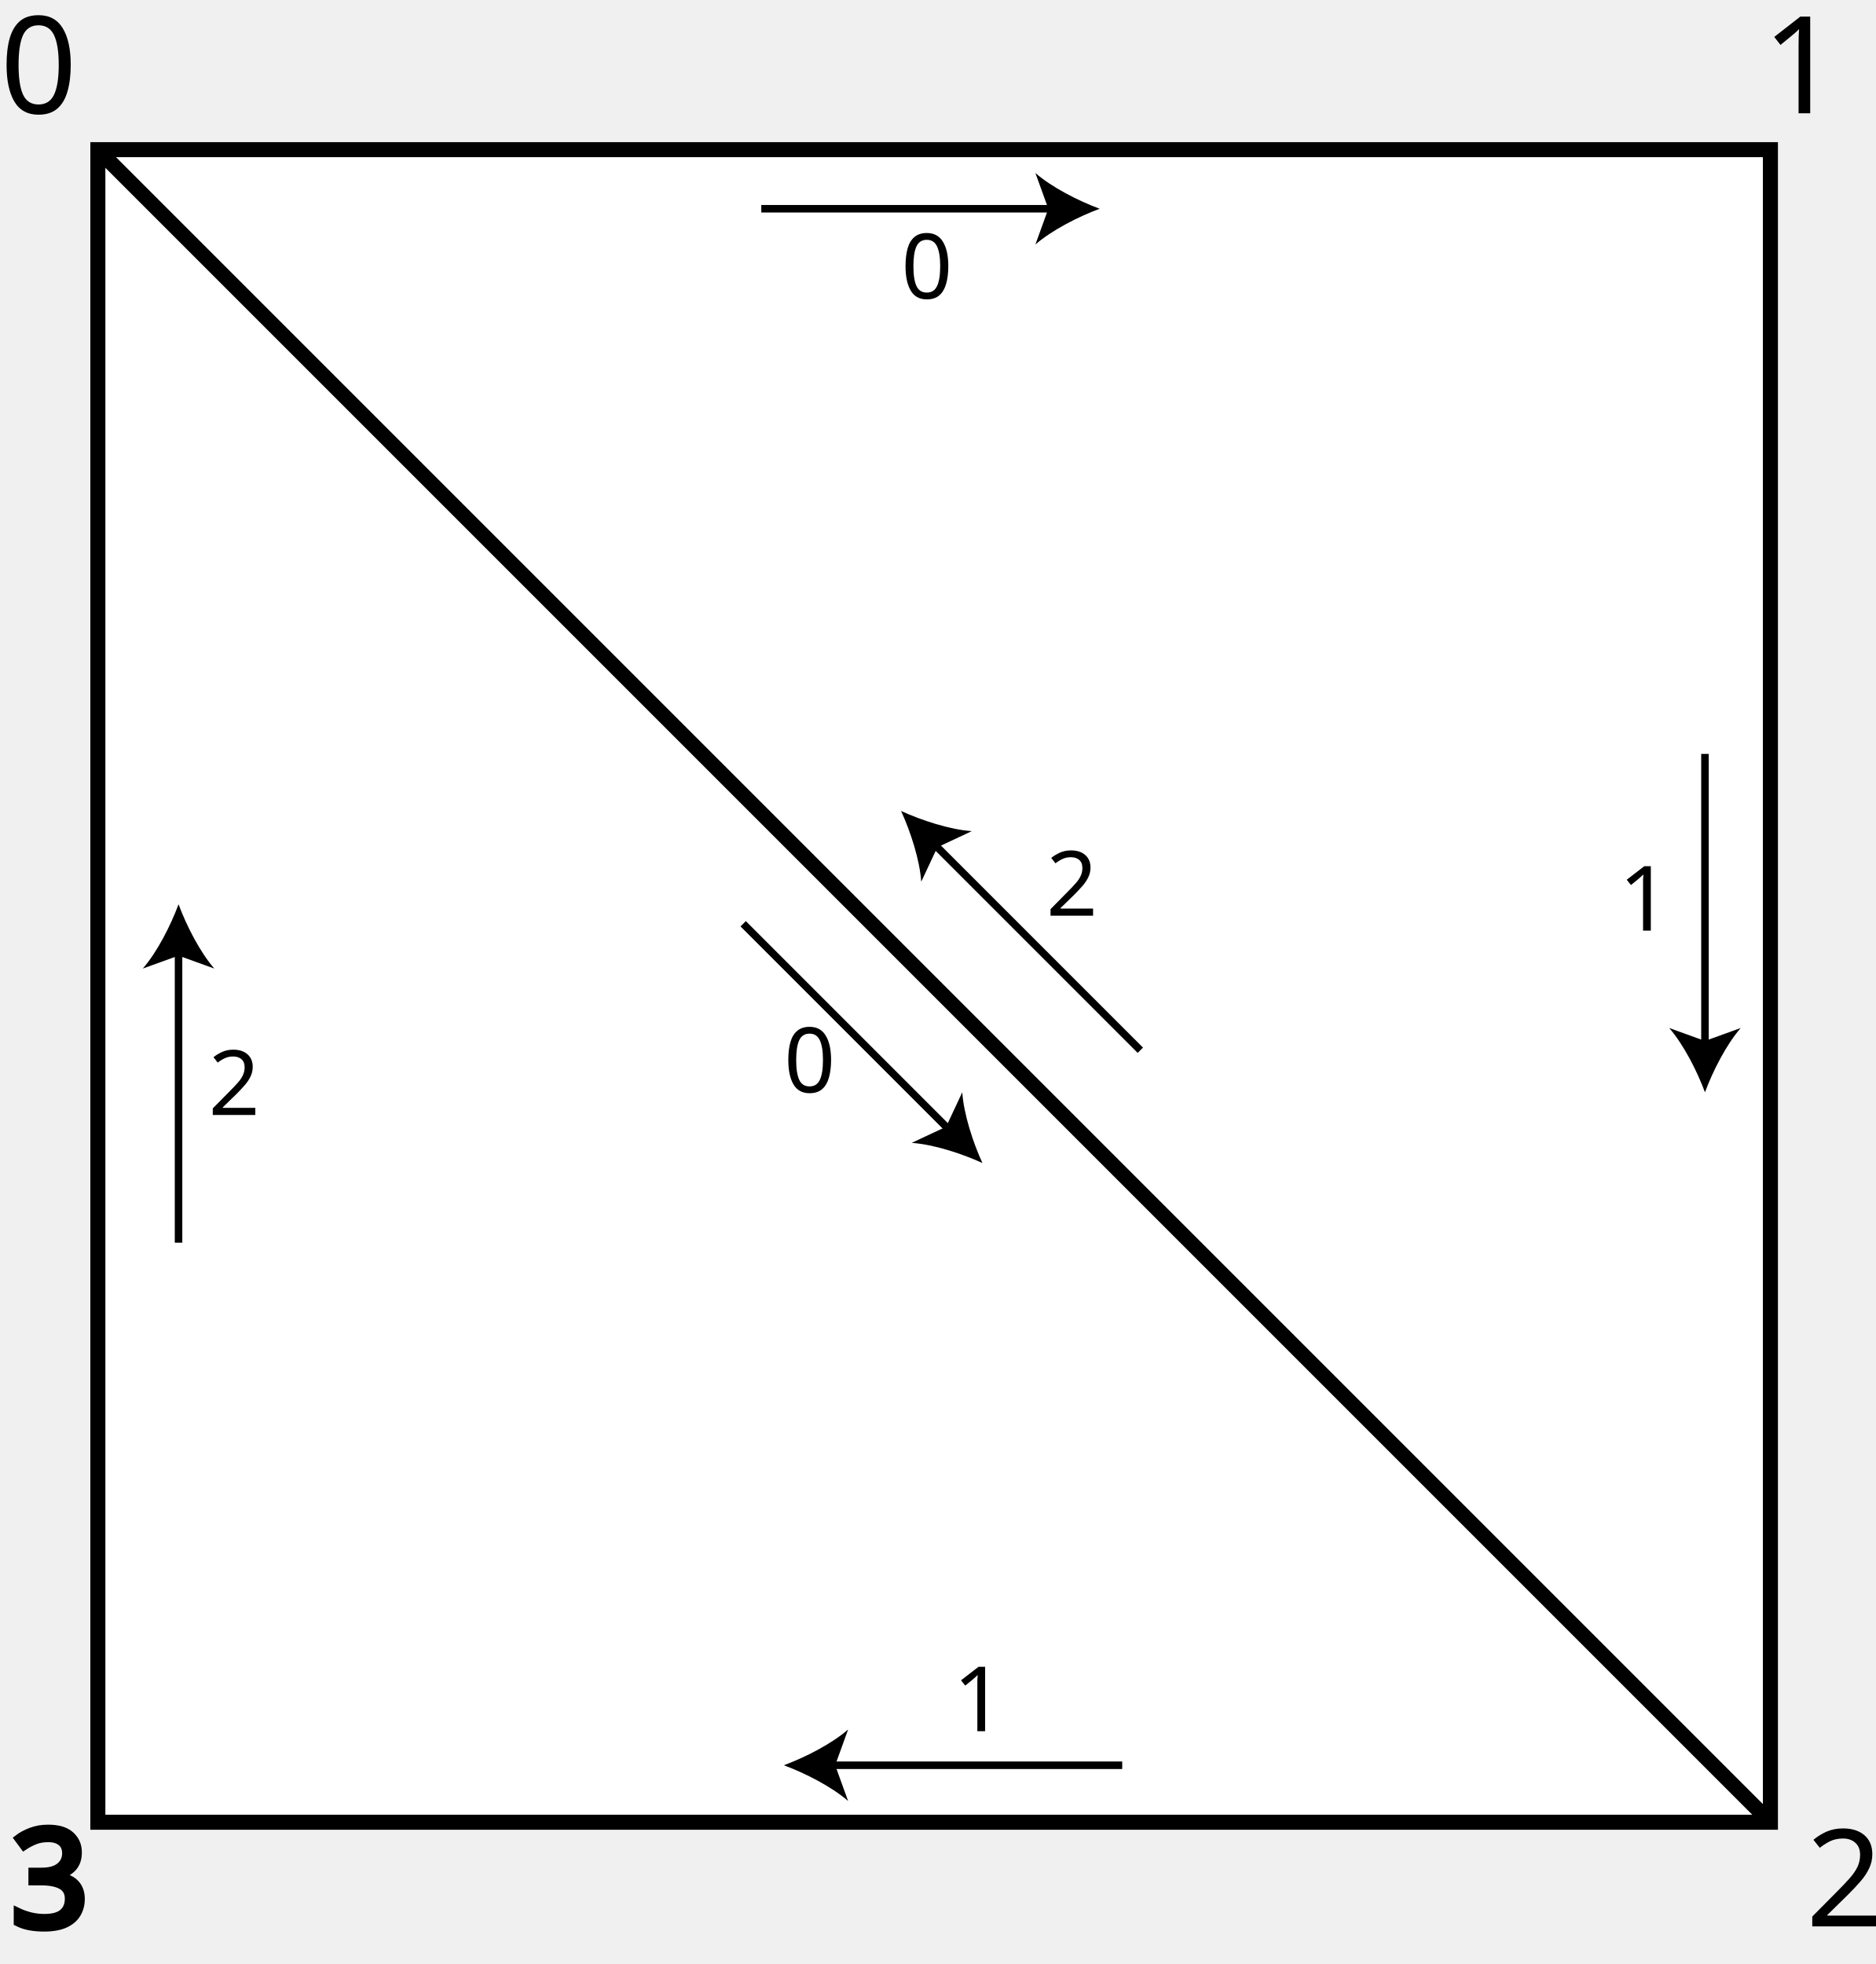
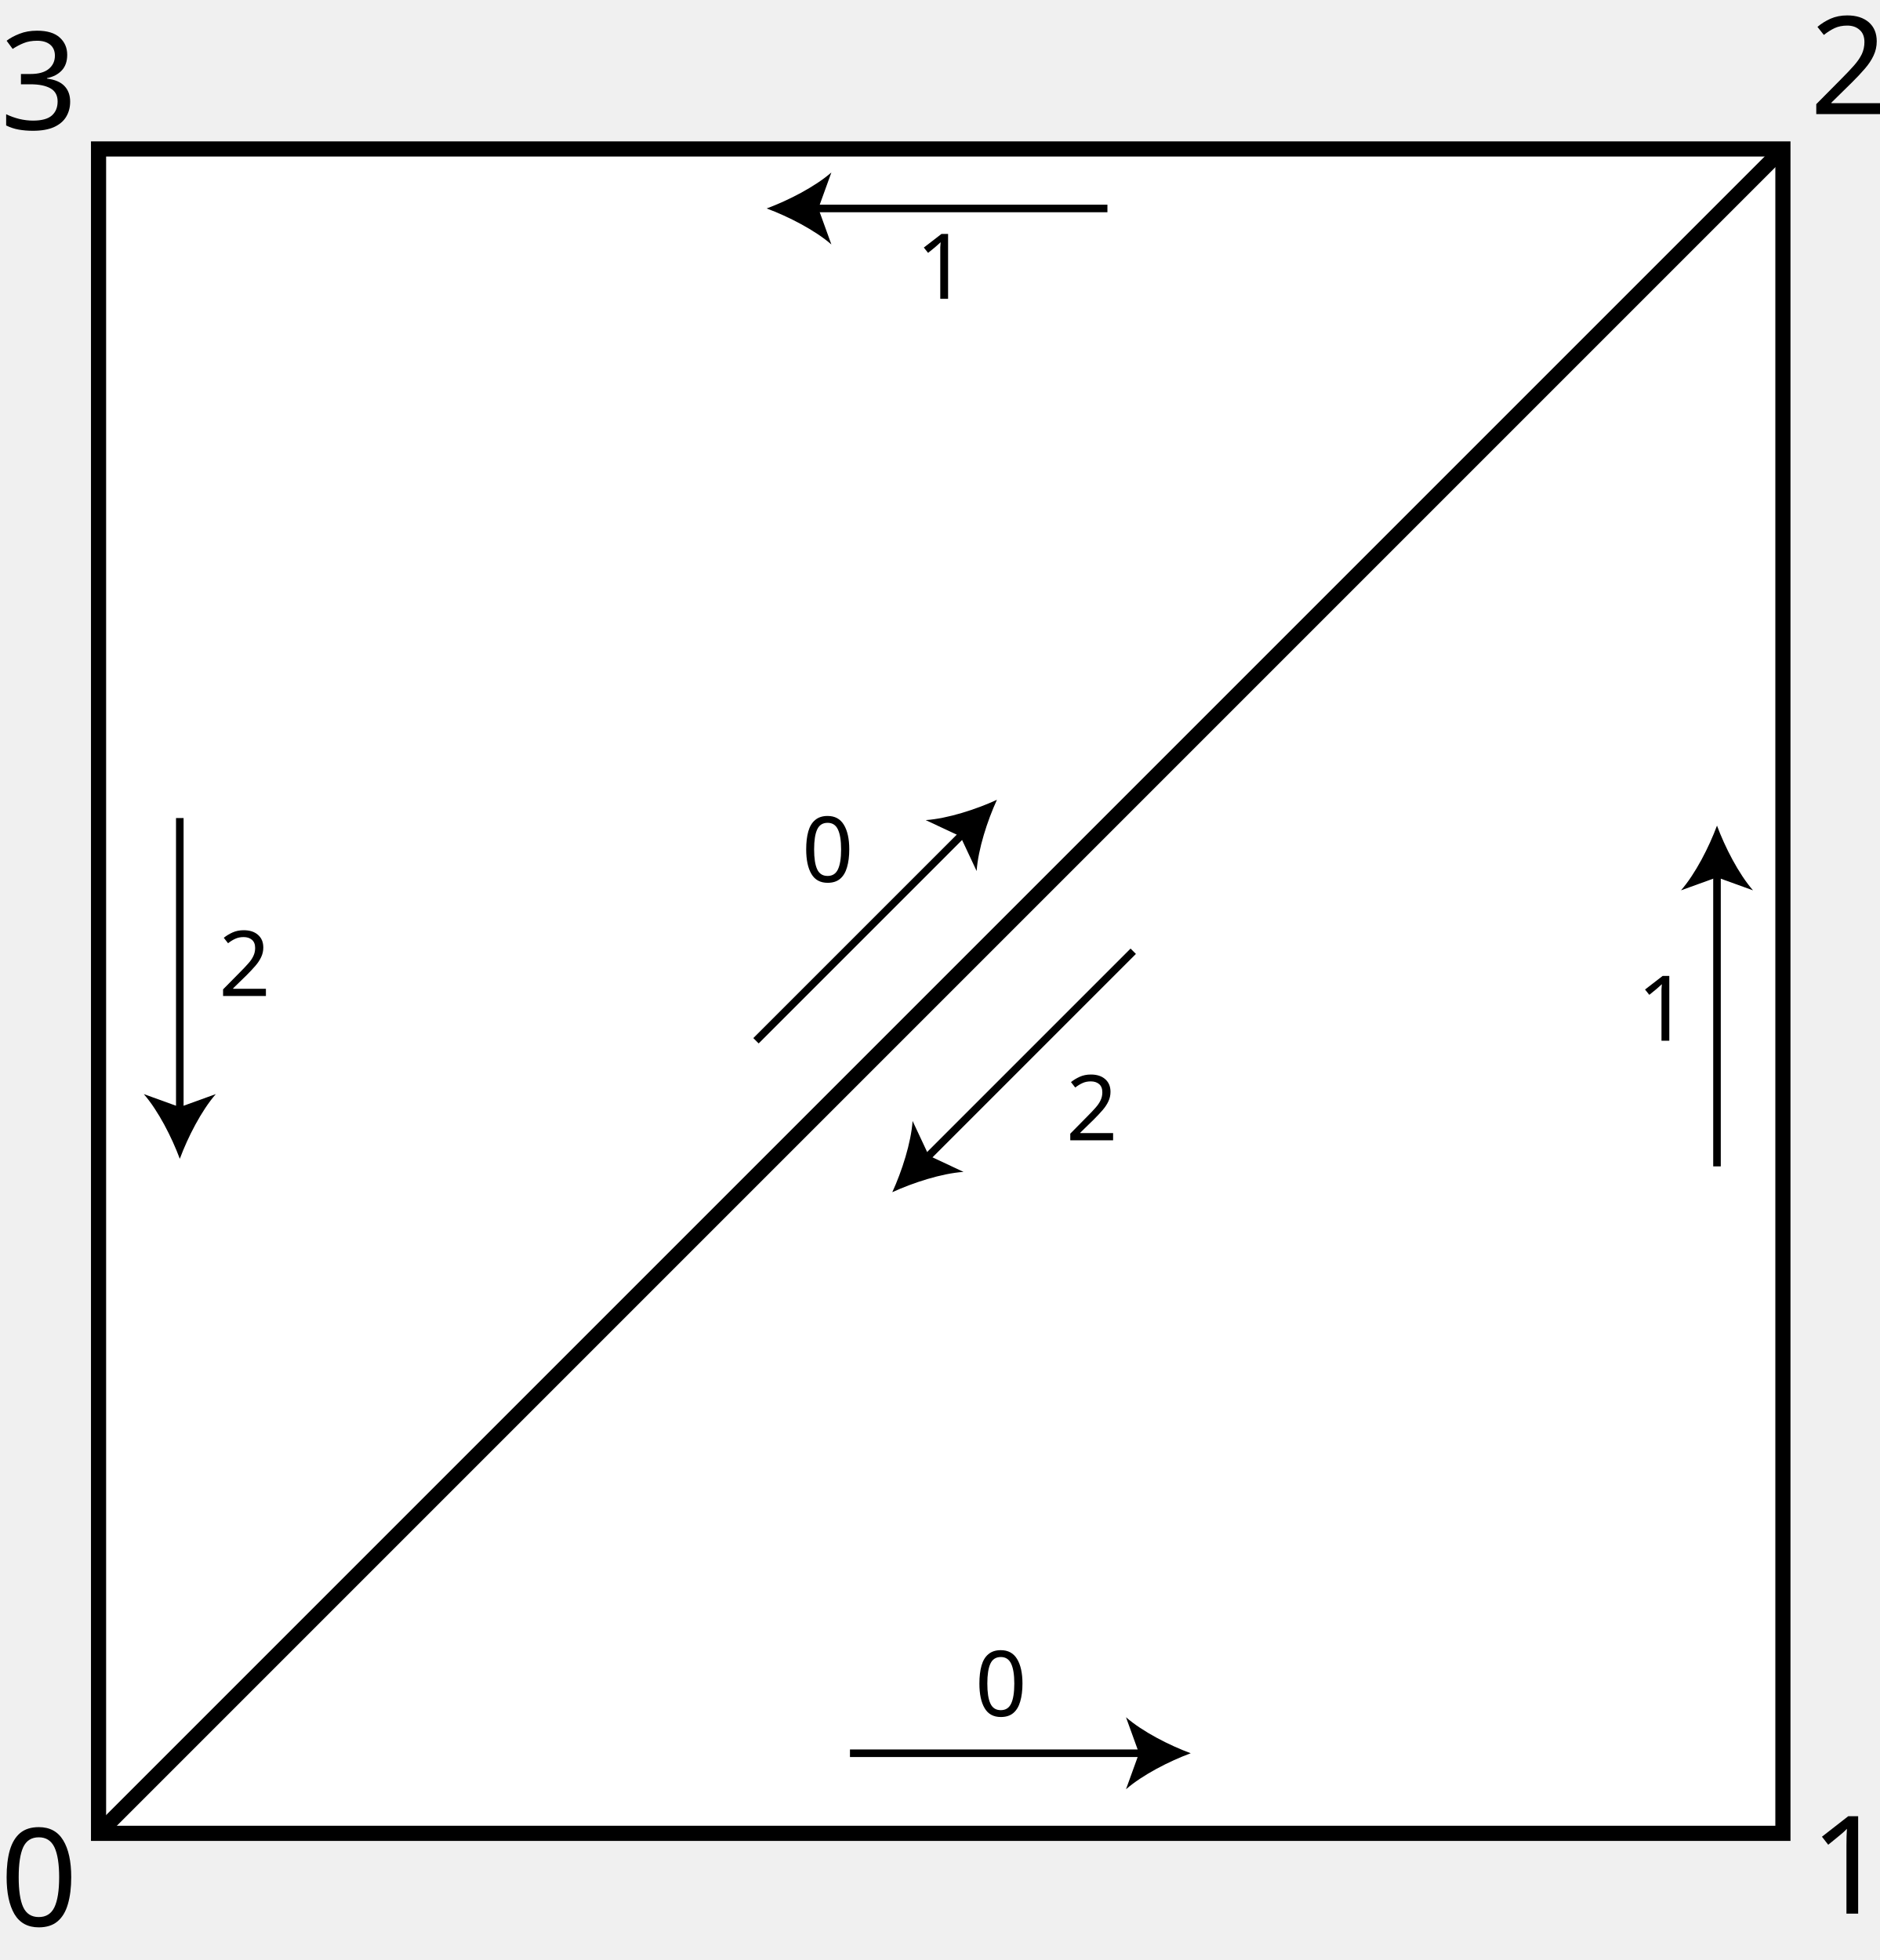
- <svg xmlns="http://www.w3.org/2000/svg" version="1.1" id="OpenGL-Square" x="0px" y="0px" viewBox="0 0 249.392 261.193" enable-background="new 0 0 249.392 261.193" xml:space="preserve">
-   <rect x="13.014" y="19.903" fill="#FFFFFF" stroke="#000000" stroke-width="2" stroke-miterlimit="10" width="222.436" height="222.436" />
-   <text transform="matrix(1 0 0 1 -2.336502e-05 15.0662)" font-family="'MyriadPro-Regular'" font-size="18">0</text>
-   <text transform="matrix(1 0 0 1 234.3507 15.066)" font-family="'MyriadPro-Regular'" font-size="18">1</text>
-   <text transform="matrix(1 0 0 1 240.1581 256.1933)" font-family="'MyriadPro-Regular'" font-size="18">2</text>
-   <line fill="none" stroke="#000000" stroke-width="2" stroke-miterlimit="10" x1="13.014" y1="19.903" x2="235.45" y2="242.339" />
-   <text transform="matrix(1 0 0 1 1.5131 256.1933)" stroke="#000000" stroke-miterlimit="10" font-family="'MyriadPro-Regular'" font-size="18">3</text>
+ <svg xmlns="http://www.w3.org/2000/svg" version="1.1" id="OpenGL-Square" x="0px" y="0px" viewBox="0 0 248.231 258.832" enable-background="new 0 0 248.231 258.832" xml:space="preserve">
+   <rect x="13.014" y="19.67" fill="#FFFFFF" stroke="#000000" stroke-width="2" stroke-miterlimit="10" width="222.436" height="222.436" />
+   <text transform="matrix(1 0 0 1 -5.054474e-05 254.3329)" font-family="'MyriadPro-Regular'" font-size="18">0</text>
+   <text transform="matrix(1 0 0 1 238.9966 252.7066)" font-family="'MyriadPro-Regular'" font-size="18">1</text>
+   <text transform="matrix(1 0 0 1 238.9969 15.066)" font-family="'MyriadPro-Regular'" font-size="18">2</text>
+   <line fill="none" stroke="#000000" stroke-width="2" stroke-miterlimit="10" x1="235.45" y1="19.67" x2="13.014" y2="242.106" />
  <g>
    <g>
-       <line fill="none" stroke="#000000" stroke-miterlimit="10" x1="101.245" y1="27.762" x2="140.245" y2="27.762" />
+       <line fill="none" stroke="#000000" stroke-miterlimit="10" x1="146.245" y1="27.529" x2="107.245" y2="27.529" />
      <g>
-         <path d="M146.245,27.762c-2.84,1.054-6.363,2.852-8.547,4.756l1.72-4.756l-1.72-4.755     C139.882,24.912,143.405,26.709,146.245,27.762z" />
+         <path d="M101.245,27.529c2.84-1.054,6.363-2.852,8.547-4.756l-1.72,4.756l1.72,4.755     C107.608,30.379,104.085,28.581,101.245,27.529z" />
      </g>
    </g>
  </g>
  <g>
    <g>
-       <line fill="none" stroke="#000000" stroke-miterlimit="10" x1="226.745" y1="100.262" x2="226.745" y2="139.262" />
+       <line fill="none" stroke="#000000" stroke-miterlimit="10" x1="226.745" y1="154.029" x2="226.745" y2="115.029" />
      <g>
-         <path d="M226.745,145.262c-1.054-2.84-2.852-6.363-4.756-8.547l4.756,1.72l4.755-1.72     C229.596,138.899,227.798,142.422,226.745,145.262z" />
+         <path d="M226.745,109.029c1.054,2.84,2.852,6.363,4.756,8.547l-4.756-1.72l-4.755,1.72     C223.894,115.392,225.692,111.869,226.745,109.029z" />
      </g>
    </g>
  </g>
  <g>
    <g>
-       <line fill="none" stroke="#000000" stroke-miterlimit="10" x1="151.655" y1="139.672" x2="124.103" y2="112.12" />
+       <line fill="none" stroke="#000000" stroke-miterlimit="10" x1="149.655" y1="125.619" x2="122.103" y2="153.171" />
      <g>
-         <path d="M119.835,107.852c2.753,1.263,6.516,2.483,9.407,2.681l-4.579,2.147l-2.146,4.579     C122.319,114.368,121.099,110.605,119.835,107.852z" />
+         <path d="M117.835,157.439c1.263-2.753,2.483-6.516,2.681-9.407l2.147,4.579l4.579,2.146     C124.35,154.955,120.588,156.175,117.835,157.439z" />
      </g>
    </g>
  </g>
  <g>
    <g>
-       <line fill="none" stroke="#000000" stroke-miterlimit="10" x1="98.835" y1="122.852" x2="126.388" y2="150.405" />
+       <line fill="none" stroke="#000000" stroke-miterlimit="10" x1="99.835" y1="137.439" x2="127.388" y2="109.886" />
      <g>
-         <path d="M130.655,154.672c-2.753-1.263-6.516-2.483-9.407-2.681l4.579-2.147l2.146-4.579     C128.171,148.157,129.391,151.92,130.655,154.672z" />
+         <path d="M131.655,105.619c-1.263,2.753-2.483,6.516-2.681,9.407l-2.147-4.579l-4.579-2.146     C125.14,108.103,128.903,106.883,131.655,105.619z" />
      </g>
    </g>
  </g>
  <g>
    <g>
-       <line fill="none" stroke="#000000" stroke-miterlimit="10" x1="149.245" y1="234.762" x2="110.245" y2="234.762" />
+       <line fill="none" stroke="#000000" stroke-miterlimit="10" x1="112.245" y1="231.529" x2="151.245" y2="231.529" />
      <g>
-         <path d="M104.245,234.762c2.84-1.054,6.363-2.852,8.547-4.756l-1.72,4.756l1.72,4.755     C110.608,237.613,107.085,235.815,104.245,234.762z" />
+         <path d="M157.245,231.529c-2.84,1.054-6.363,2.852-8.547,4.756l1.72-4.756l-1.72-4.755     C150.882,228.678,154.405,230.476,157.245,231.529z" />
      </g>
    </g>
  </g>
  <g>
    <g>
-       <line fill="none" stroke="#000000" stroke-miterlimit="10" x1="23.745" y1="165.262" x2="23.745" y2="126.262" />
+       <line fill="none" stroke="#000000" stroke-miterlimit="10" x1="23.745" y1="108.029" x2="23.745" y2="147.029" />
      <g>
-         <path d="M23.745,120.262c1.054,2.84,2.852,6.363,4.756,8.547l-4.756-1.72l-4.755,1.72     C20.895,126.626,22.692,123.102,23.745,120.262z" />
+         <path d="M23.745,153.029c-1.054-2.84-2.852-6.363-4.756-8.547l4.756,1.72l4.755-1.72     C26.596,146.666,24.798,150.189,23.745,153.029z" />
      </g>
    </g>
  </g>
-   <text transform="matrix(1 0 0 1 119.8352 39.6908)" font-family="'MyriadPro-Regular'" font-size="12">0</text>
-   <text transform="matrix(1 0 0 1 215.279 123.7621)" font-family="'MyriadPro-Regular'" font-size="12">1</text>
-   <text transform="matrix(1 0 0 1 139.1349 121.782)" font-family="'MyriadPro-Regular'" font-size="12">2</text>
-   <text transform="matrix(1 0 0 1 27.7198 148.2839)" font-family="'MyriadPro-Regular'" font-size="12">2</text>
-   <text transform="matrix(1 0 0 1 104.2453 145.2621)" font-family="'MyriadPro-Regular'" font-size="12">0</text>
-   <text transform="matrix(1 0 0 1 126.7453 230.2301)" font-family="'MyriadPro-Regular'" font-size="12">1</text>
+   <text transform="matrix(1 0 0 1 128.7451 226.6195)" font-family="'MyriadPro-Regular'" font-size="12">0</text>
+   <text transform="matrix(1 0 0 1 120.9376 39.4571)" font-family="'MyriadPro-Regular'" font-size="12">1</text>
+   <text transform="matrix(1 0 0 1 140.761 150.586)" font-family="'MyriadPro-Regular'" font-size="12">2</text>
+   <text transform="matrix(1 0 0 1 28.8813 131.5291)" font-family="'Verdana'" font-size="12">2</text>
+   <text transform="matrix(1 0 0 1 105.8717 116.456)" font-family="'MyriadPro-Regular'" font-size="12">0</text>
+   <text transform="matrix(1 0 0 1 216.1804 137.4386)" font-family="'MyriadPro-Regular'" font-size="12">1</text>
+   <text transform="matrix(1 0 0 1 -5.340576e-05 17.0838)" font-family="'Verdana'" font-size="18">3</text>
</svg>
